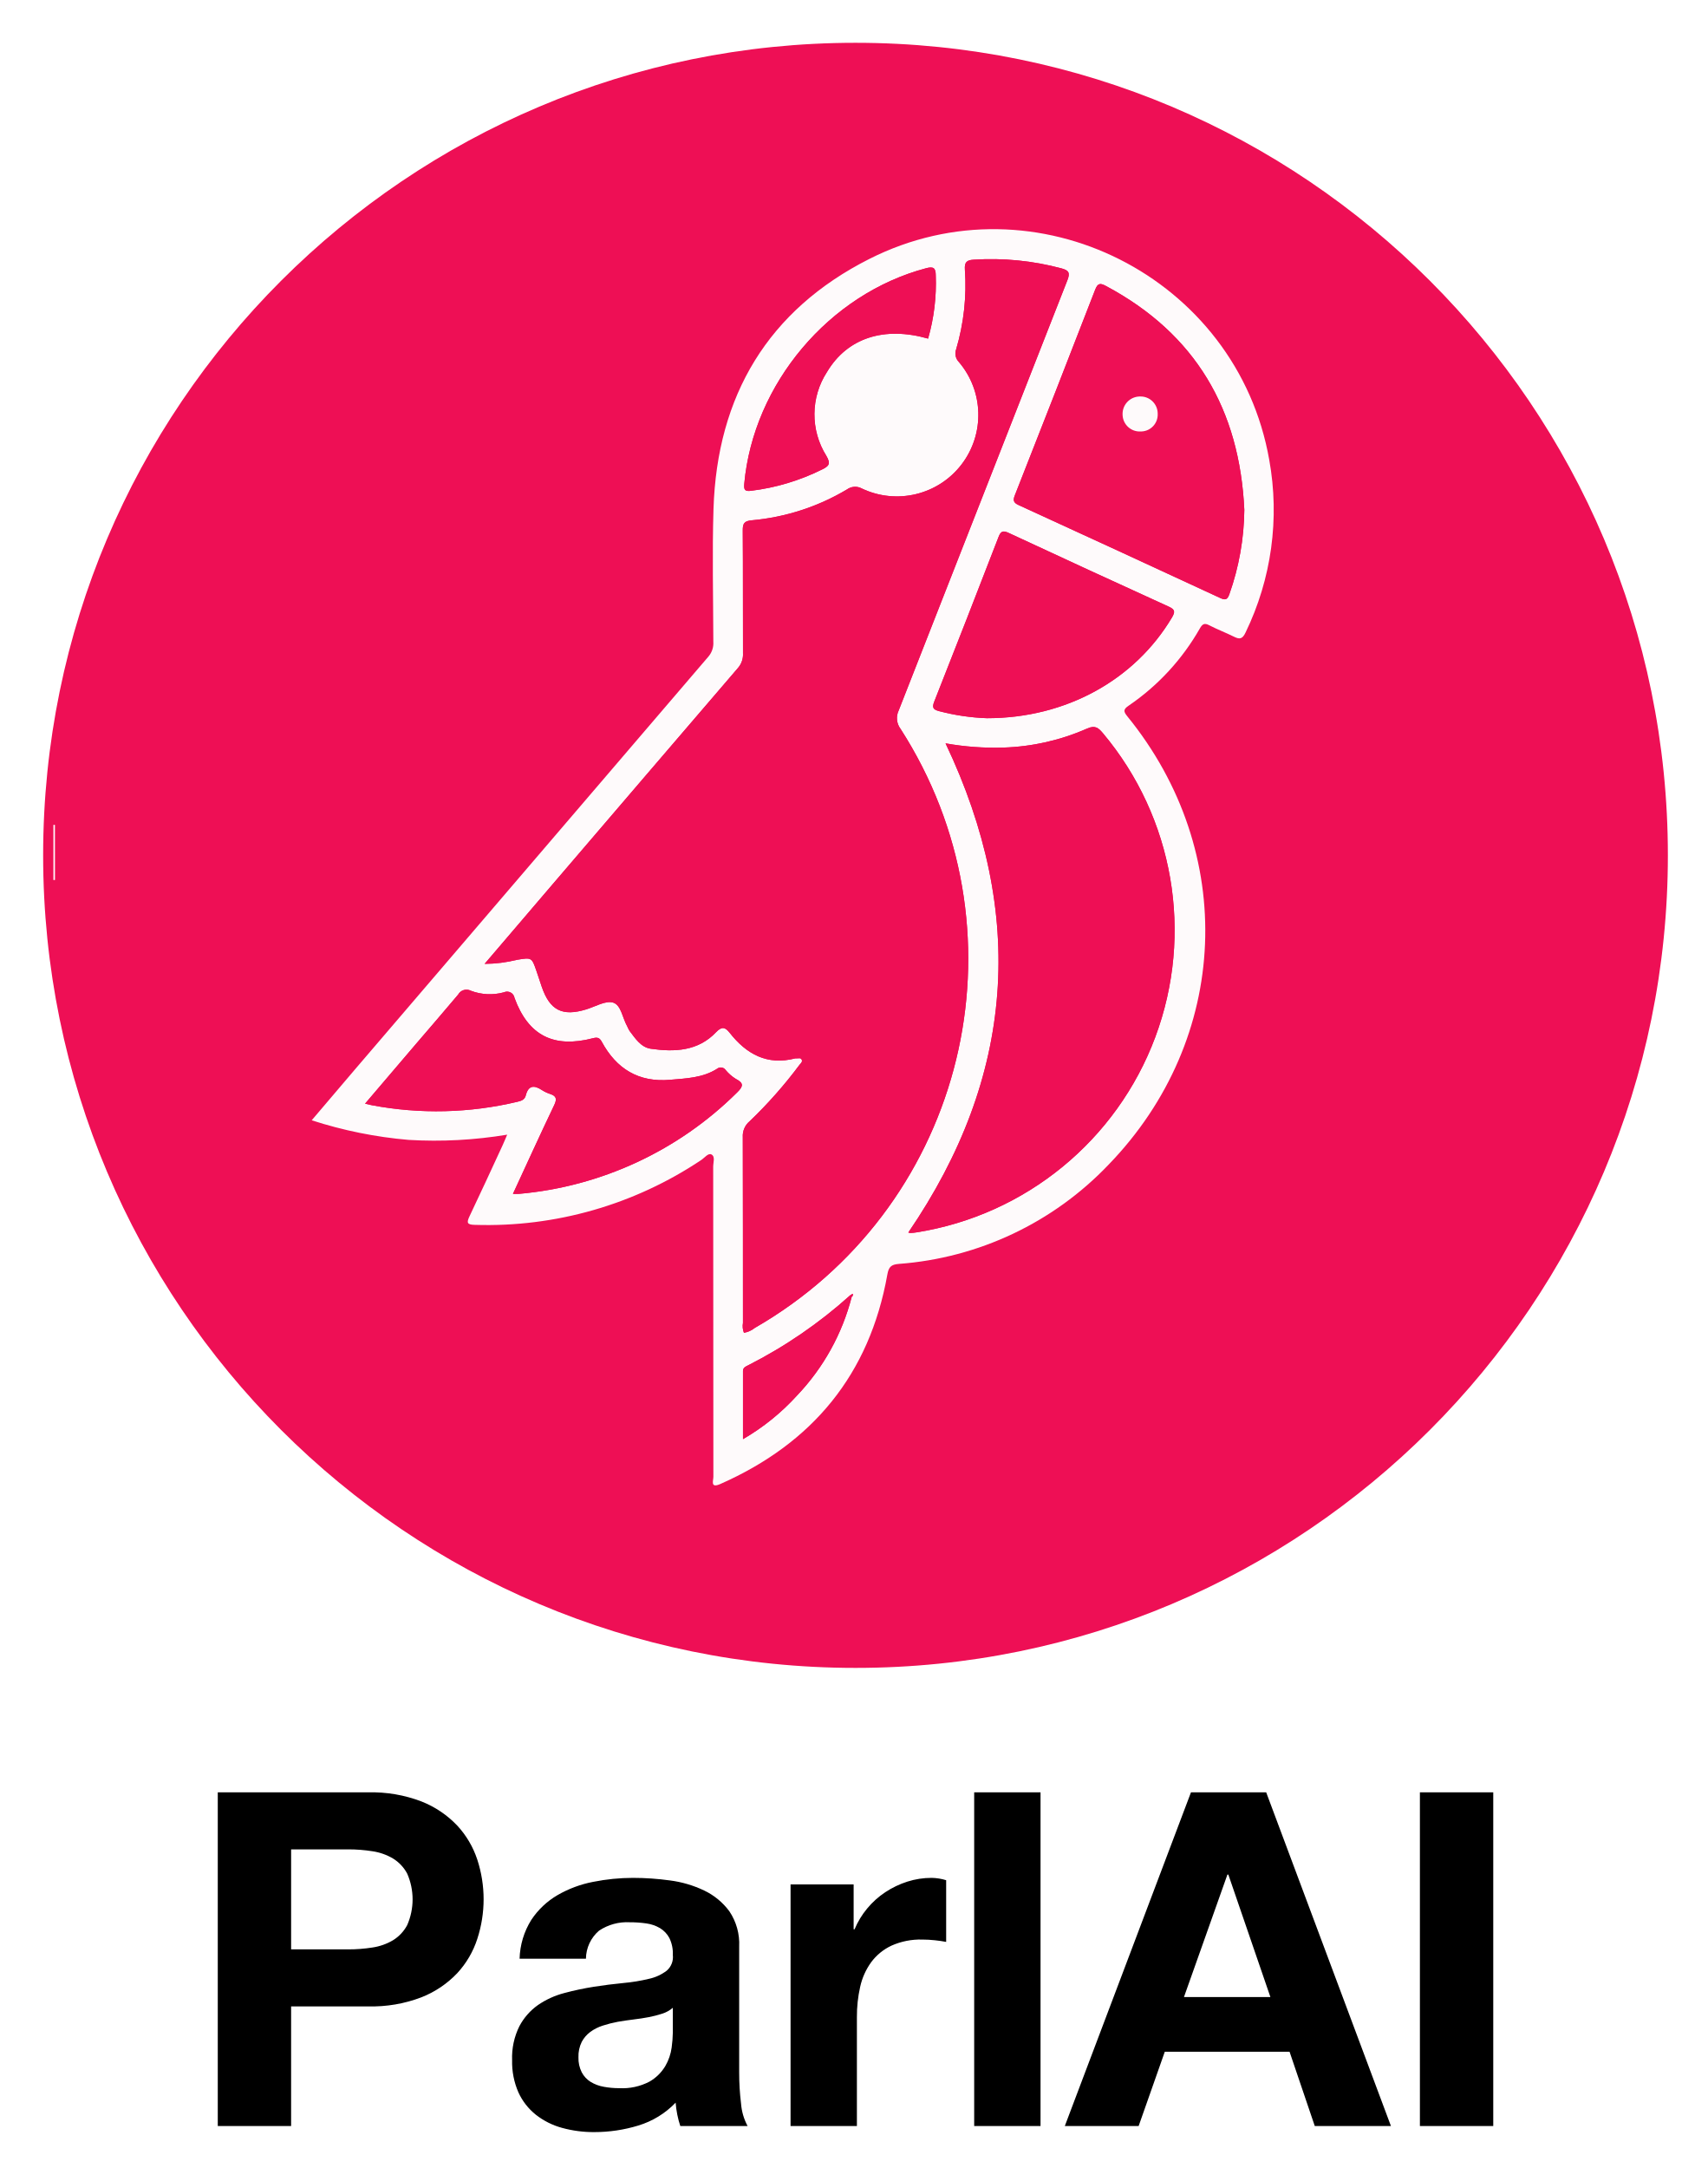
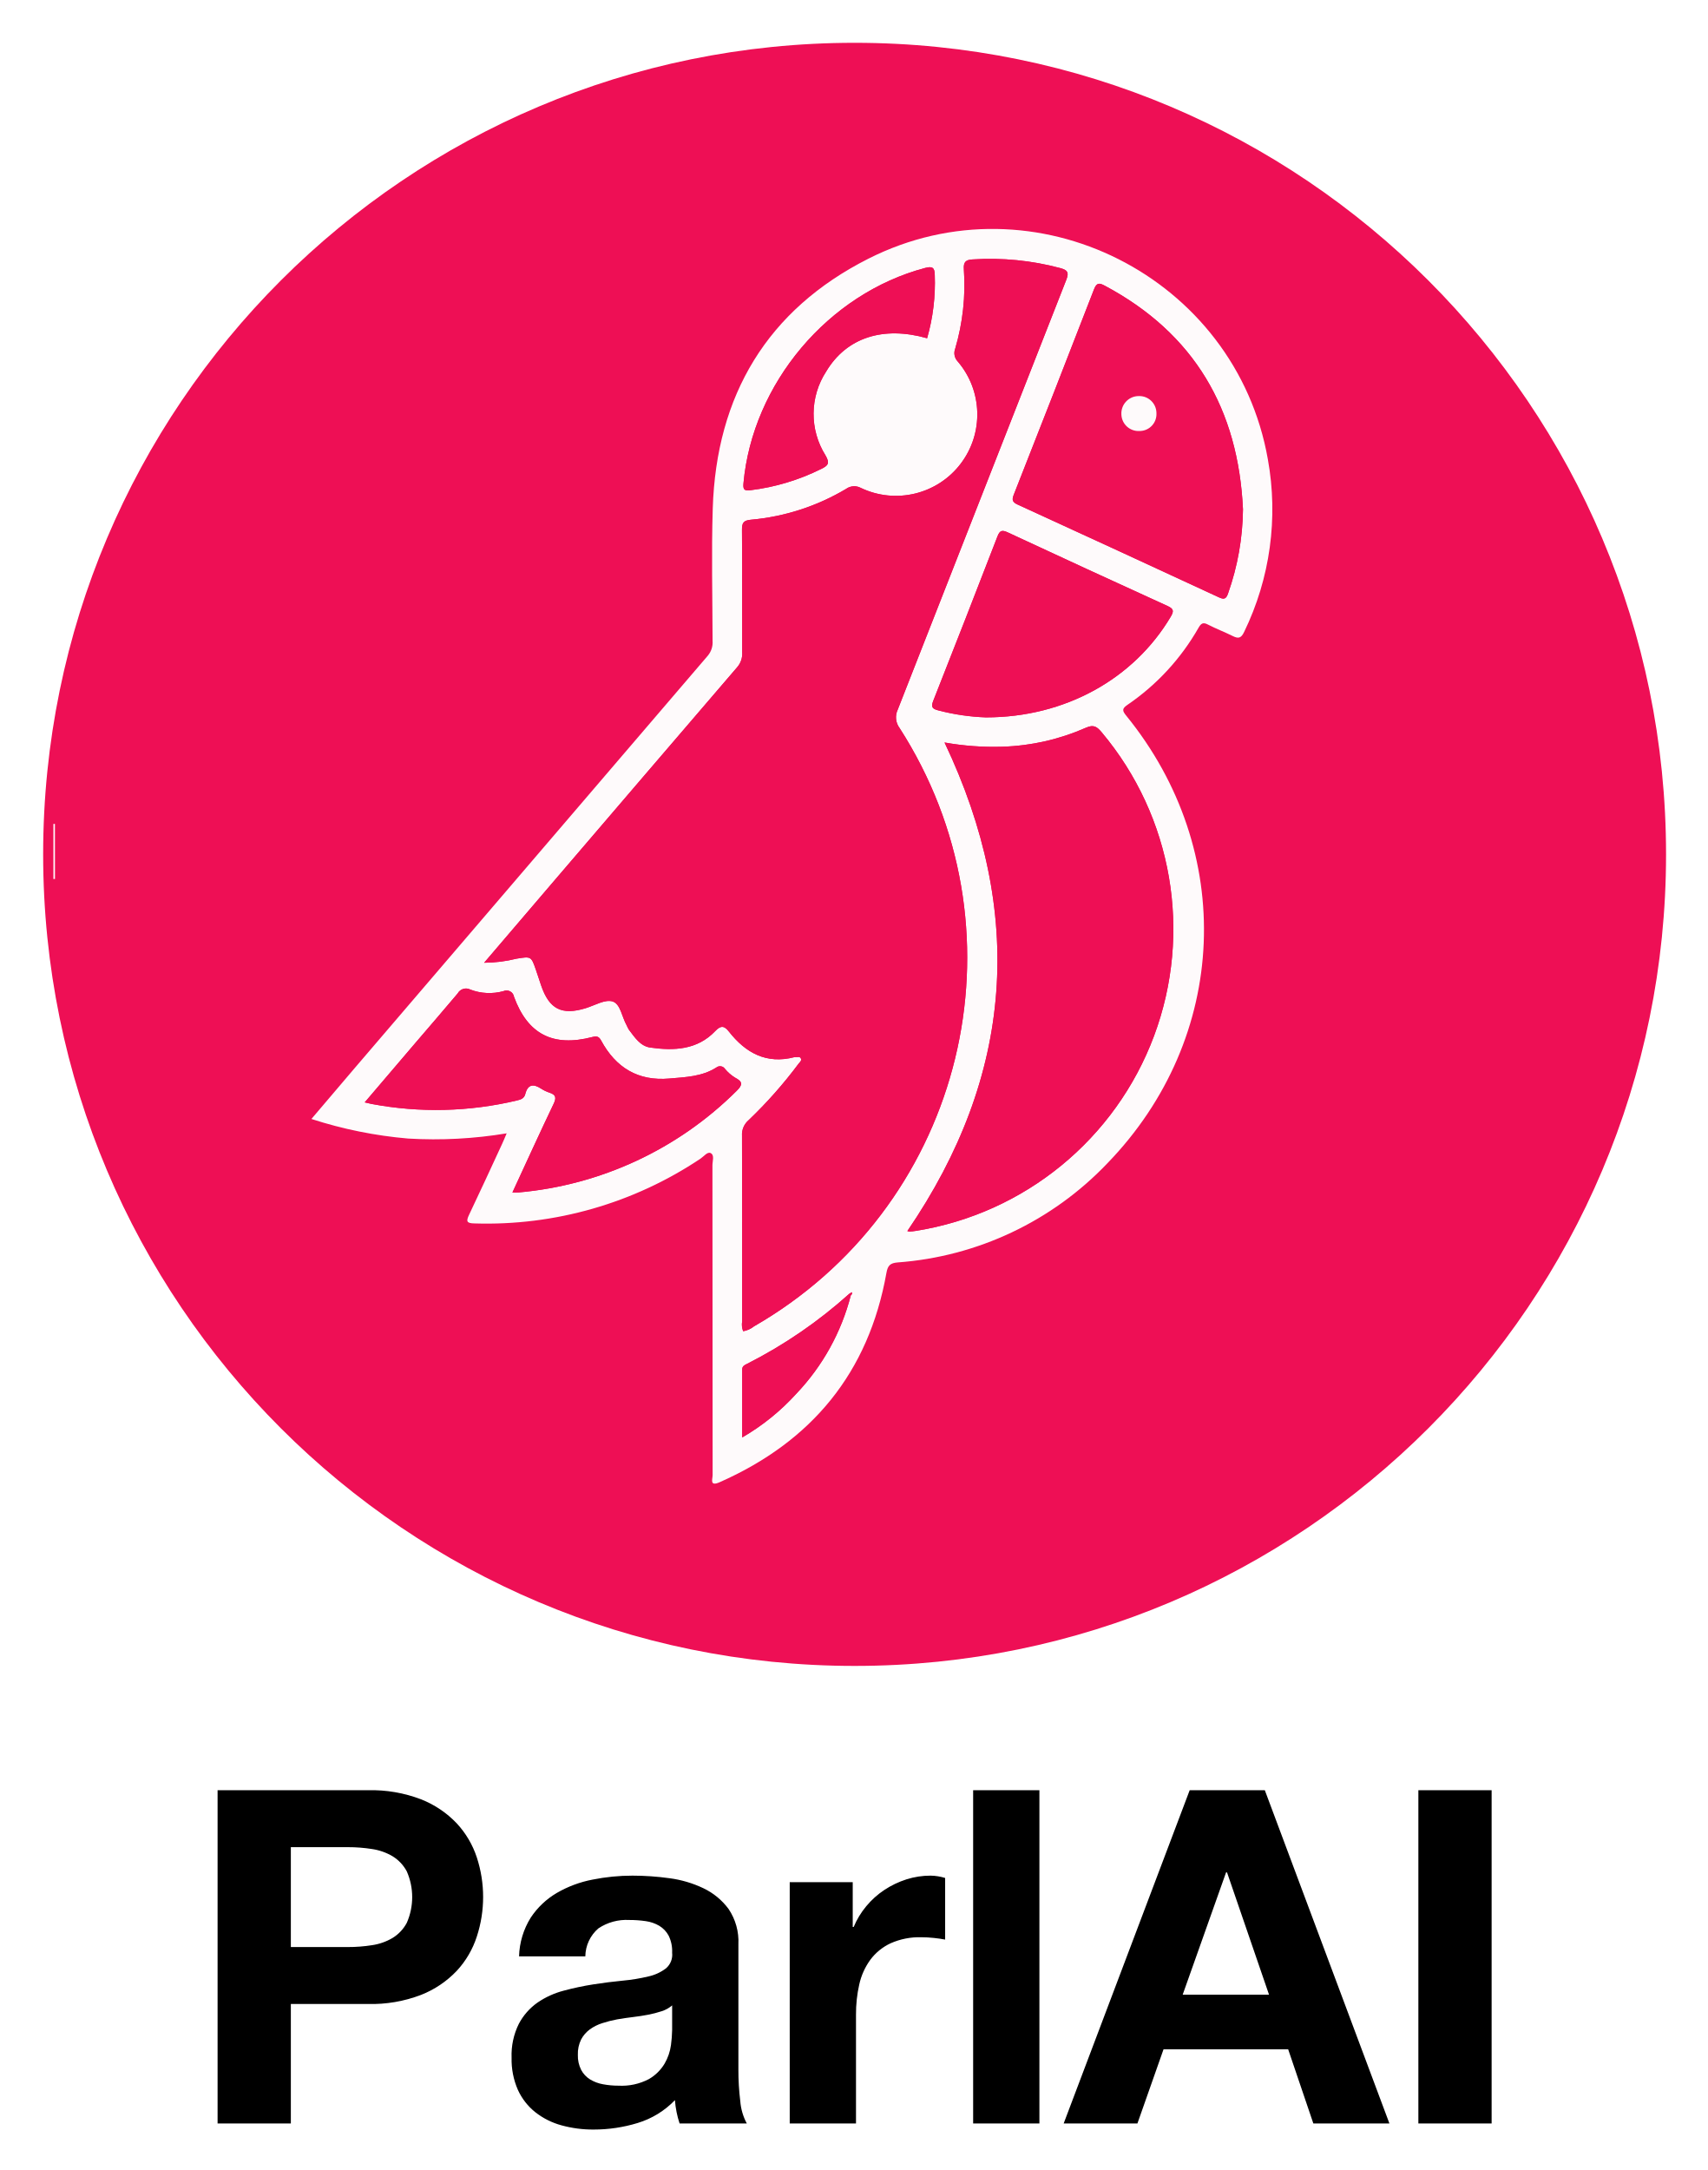
- <svg xmlns="http://www.w3.org/2000/svg" viewBox="-2.98 -4.98 285.96 362.96">
+ <svg xmlns="http://www.w3.org/2000/svg" role="img" viewBox="-2.99 -4.99 286.24 363.74">
  <defs>
    <style>.cls-1{fill:#ee0f55}.cls-2{fill:#fefafb}</style>
  </defs>
  <circle cx="140.279" cy="138.22" r="136.035" class="cls-1" />
  <path d="M6.226 142.347l-.132.002-.131-.003v-9.227a2.338 2.338 0 0 1 .255-.002zm75.724 42.636a74.018 74.018 0 0 1-16.507.875 72.679 72.679 0 0 1-16.227-3.283c2.522-2.965 4.93-5.812 7.355-8.644q29.532-34.51 59.087-68.998a3.463 3.463 0 0 0 .812-2.485c-.017-7.403-.202-14.812.028-22.208.59-18.97 9.137-33.311 26.117-41.88 27.83-14.046 61.561 3.053 66.943 33.634a47.031 47.031 0 0 1-3.974 28.94c-.506 1.067-.968 1.16-1.91.691-1.372-.683-2.815-1.225-4.175-1.932-.807-.42-1.138-.188-1.555.533a38.946 38.946 0 0 1-11.934 12.94c-.929.63-.857.99-.208 1.787 18.476 22.699 17.245 53.991-3.14 75.045a54.02 54.02 0 0 1-35.16 16.624c-1.246.107-1.662.488-1.89 1.769-2.982 16.728-12.528 28.255-27.972 35.078-1.727.763-1.16-.561-1.162-1.204q-.033-25.967-.031-51.935c0-.7.375-1.681-.29-2.032-.541-.285-1.144.548-1.691.913a64.49 64.49 0 0 1-37.915 10.873c-1.319-.025-1.43-.343-.903-1.447 1.885-3.95 3.706-7.93 5.546-11.9.234-.504.44-1.02.756-1.754zm57.43 26.897a78.92 78.92 0 0 1-17.102 11.725c-.414.206-.842.378-.842.944v11.41a37.928 37.928 0 0 0 9.071-7.33 37.409 37.409 0 0 0 9.14-16.507.365.365 0 0 0 .16-.49l-.009-.017zm-61.21-55.493a22.651 22.651 0 0 0 5.417-.677c2.47-.407 2.472-.416 3.274 1.9.297.86.572 1.727.867 2.587 1.36 3.98 3.459 5.04 7.474 3.808 1.512-.464 3.245-1.522 4.507-1.127 1.323.414 1.559 2.602 2.343 3.974a6.606 6.606 0 0 0 .388.758c.968 1.268 1.904 2.754 3.575 2.992 3.983.568 7.9.407 10.922-2.778.956-1.008 1.535-.833 2.266.099 2.814 3.583 6.285 5.503 10.977 4.293a.435.435 0 0 1 .17-.008c.314.048.73-.172.915.212.18.37-.167.625-.37.879a75.722 75.722 0 0 1-8.359 9.452 3.182 3.182 0 0 0-1.133 2.651c.034 10.363.017 20.725.029 31.088a3.022 3.022 0 0 0 .165 1.666 4.002 4.002 0 0 0 1.828-.827 71.221 71.221 0 0 0 26.248-97.242q-.885-1.538-1.845-3.03a2.987 2.987 0 0 1-.312-3.108q14.15-36.005 28.25-72.03c.498-1.266.192-1.644-.996-1.968a45.474 45.474 0 0 0-14.71-1.457c-1.155.068-1.55.423-1.466 1.644a37.709 37.709 0 0 1-1.455 13.33 2.034 2.034 0 0 0 .435 2.142 13.647 13.647 0 0 1-16.246 21.186 2.329 2.329 0 0 0-2.48.164 37.649 37.649 0 0 1-15.93 5.165c-1.32.118-1.53.562-1.52 1.74.053 6.832.014 13.665.04 20.497a3.467 3.467 0 0 1-.837 2.48q-15.58 18.124-31.108 36.294c-3.692 4.313-7.377 8.633-11.323 13.251zm77.185-36.92c13.586 28.56 11.603 55.814-6.235 81.9a1.505 1.505 0 0 0 .399.076 8.832 8.832 0 0 0 1.017-.109 51.245 51.245 0 0 0 31.176-83.563c-.745-.87-1.281-1.388-2.633-.784a37.659 37.659 0 0 1-14.048 3.19 46.856 46.856 0 0 1-9.676-.71zm50.033-39.084c-.779-16.754-8.136-29.458-23.144-37.471-.905-.483-1.373-.586-1.827.59q-6.667 17.24-13.456 34.433c-.326.83-.265 1.234.637 1.646q16.888 7.725 33.732 15.544c.846.392 1.217.347 1.561-.647a43.625 43.625 0 0 0 2.497-14.095zM82.913 194.893c.472 0 .756.024 1.035-.003a59.24 59.24 0 0 0 36.517-16.987c1.088-1.056 1.087-1.577-.243-2.268a6.932 6.932 0 0 1-1.664-1.448.996.996 0 0 0-1.462-.238c-2.403 1.532-5.16 1.608-7.874 1.846-5.25.463-8.978-1.83-11.433-6.365-.37-.685-.727-.79-1.477-.594-6.58 1.715-10.828-.455-13.131-6.743a1.263 1.263 0 0 0-1.772-.947 8.882 8.882 0 0 1-5.534-.257 1.59 1.59 0 0 0-2.137.642c-2.34 2.787-4.729 5.533-7.093 8.3-2.795 3.272-5.584 6.549-8.494 9.961.53.122.841.205 1.157.265a58.415 58.415 0 0 0 24.367-.584c.62-.143 1.207-.33 1.39-1.058.43-1.702 1.392-1.759 2.697-.9a5.9 5.9 0 0 0 1.383.655c1.056.35 1.163.849.675 1.87-2.325 4.863-4.555 9.771-6.907 14.854zm79.384-79.634c13.306 0 24.795-6.48 30.964-16.847.574-.965.53-1.35-.537-1.836q-13.405-6.1-26.755-12.319c-.945-.44-1.345-.364-1.737.652q-5.337 13.816-10.776 27.591c-.43 1.084-.083 1.343.886 1.596a36.537 36.537 0 0 0 7.955 1.163zm-9.862-63.55a33.687 33.687 0 0 0 1.283-10.608c-.007-1.238-.403-1.497-1.602-1.18-16.24 4.29-28.948 19.354-30.468 36.104-.096 1.063.148 1.28 1.149 1.16a36.676 36.676 0 0 0 11.863-3.557c1.154-.564 1.527-.942.742-2.285a13.053 13.053 0 0 1 .122-14.079c3.403-5.679 9.56-7.657 16.911-5.555z" class="cls-2" />
  <path d="M78.17 156.387c3.946-4.618 7.63-8.938 11.323-13.25q15.543-18.157 31.108-36.295a3.467 3.467 0 0 0 .836-2.48c-.025-6.832.013-13.665-.04-20.497-.009-1.178.201-1.622 1.52-1.74a37.649 37.649 0 0 0 15.931-5.165 2.329 2.329 0 0 1 2.48-.164 13.647 13.647 0 0 0 16.246-21.186 2.034 2.034 0 0 1-.435-2.142 37.708 37.708 0 0 0 1.455-13.33c-.084-1.221.31-1.576 1.466-1.644a45.474 45.474 0 0 1 14.71 1.457c1.188.324 1.494.702.996 1.967q-14.157 36.003-28.25 72.031a2.987 2.987 0 0 0 .312 3.107 71.221 71.221 0 0 1-21.372 98.428q-1.492.96-3.031 1.845a4.002 4.002 0 0 1-1.828.827 3.022 3.022 0 0 1-.166-1.666c-.01-10.363.006-20.725-.028-31.088a3.182 3.182 0 0 1 1.133-2.651 75.722 75.722 0 0 0 8.36-9.452c.202-.254.548-.509.37-.879-.186-.384-.602-.164-.916-.212a.435.435 0 0 0-.17.008c-4.693 1.21-8.163-.71-10.977-4.293-.731-.932-1.31-1.107-2.266-.1-3.022 3.186-6.94 3.347-10.922 2.78-1.671-.239-2.607-1.725-3.576-2.993a6.604 6.604 0 0 1-.387-.758c-.784-1.372-1.02-3.56-2.343-3.974-1.262-.395-2.995.663-4.507 1.127-4.016 1.231-6.113.173-7.474-3.808-.295-.86-.57-1.728-.867-2.587-.802-2.316-.803-2.307-3.274-1.9a22.65 22.65 0 0 1-5.417.677z" class="cls-1" />
  <path d="M155.355 119.468a46.856 46.856 0 0 0 9.676.71 37.66 37.66 0 0 0 14.048-3.192c1.352-.603 1.888-.086 2.633.785a51.245 51.245 0 0 1-31.176 83.563 8.832 8.832 0 0 1-1.017.109 1.505 1.505 0 0 1-.399-.076c17.838-26.086 19.821-53.34 6.235-81.9zm50.033-39.085a43.626 43.626 0 0 1-2.497 14.095c-.344.994-.715 1.039-1.56.647q-16.852-7.804-33.733-15.544c-.902-.412-.963-.816-.637-1.646q6.765-17.203 13.456-34.434c.454-1.175.922-1.072 1.827-.59 15.008 8.014 22.365 20.718 23.144 37.472zm-17.356-13.128a2.825 2.825 0 0 0 2.853-2.797q0-.08-.003-.161a2.866 2.866 0 0 0-2.835-2.898h-.09a2.916 2.916 0 0 0-2.959 2.873q0 .093.004.185a2.867 2.867 0 0 0 2.931 2.802q.05-.001.099-.004zM82.913 194.894c2.352-5.083 4.582-9.991 6.907-14.854.488-1.021.381-1.52-.675-1.87a5.9 5.9 0 0 1-1.383-.655c-1.305-.859-2.268-.802-2.697.9-.183.728-.77.915-1.39 1.058a58.415 58.415 0 0 1-24.367.584c-.316-.06-.626-.143-1.157-.265 2.91-3.412 5.699-6.69 8.494-9.96 2.364-2.767 4.754-5.514 7.093-8.301a1.59 1.59 0 0 1 2.137-.642 8.882 8.882 0 0 0 5.534.258 1.263 1.263 0 0 1 1.772.946c2.303 6.288 6.55 8.458 13.13 6.743.751-.196 1.108-.091 1.478.594 2.455 4.535 6.182 6.828 11.433 6.366 2.714-.24 5.471-.314 7.874-1.846a.996.996 0 0 1 1.462.238 6.931 6.931 0 0 0 1.664 1.447c1.33.692 1.33 1.212.243 2.268a59.24 59.24 0 0 1-36.517 16.987c-.28.027-.563.004-1.035.004zm79.384-79.634a36.537 36.537 0 0 1-7.955-1.164c-.969-.253-1.315-.512-.886-1.596q5.447-13.772 10.776-27.591c.392-1.016.792-1.092 1.737-.652q13.352 6.214 26.755 12.32c1.067.485 1.111.87.537 1.835-6.17 10.368-17.658 16.847-30.964 16.847zm-9.862-63.55c-7.351-2.103-13.508-.125-16.911 5.554a13.053 13.053 0 0 0-.122 14.08c.785 1.342.412 1.72-.742 2.284a36.675 36.675 0 0 1-11.863 3.558c-1 .119-1.245-.098-1.149-1.16 1.52-16.75 14.229-31.815 30.468-36.105 1.2-.317 1.595-.058 1.602 1.18a33.687 33.687 0 0 1-1.283 10.608zm-12.788 160.412a37.409 37.409 0 0 1-9.14 16.506 37.929 37.929 0 0 1-9.071 7.33v-11.41c0-.565.428-.737.842-.943a78.92 78.92 0 0 0 17.102-11.725zm-.267-.242l.418-.265a.365.365 0 0 1-.135.498l-.016.009z" class="cls-1" />
  <path d="M188.032 67.255a2.867 2.867 0 0 1-3.026-2.7q-.003-.048-.004-.098a2.916 2.916 0 0 1 2.77-3.055q.092-.004.185-.003a2.866 2.866 0 0 1 2.924 2.807v.09a2.825 2.825 0 0 1-2.688 2.956q-.08.004-.161.003z" class="cls-2" />
  <path d="M58.678 295.09a23.28 23.28 0 0 1 8.92 1.526 16.705 16.705 0 0 1 5.984 4.03 15.496 15.496 0 0 1 3.365 5.71 21.34 21.34 0 0 1 0 13.262 15.417 15.417 0 0 1-3.365 5.75 16.67 16.67 0 0 1-5.984 4.03 23.262 23.262 0 0 1-8.92 1.526h-12.91v20.028H33.487v-55.861zm-3.364 26.288a25.652 25.652 0 0 0 4.068-.312 9.464 9.464 0 0 0 3.443-1.213 6.611 6.611 0 0 0 2.386-2.543 10.736 10.736 0 0 0 0-8.606 6.611 6.611 0 0 0-2.386-2.543 9.48 9.48 0 0 0-3.443-1.212 25.757 25.757 0 0 0-4.068-.314h-9.545v16.743zm28.713 1.565a12.898 12.898 0 0 1 1.956-6.493 13.318 13.318 0 0 1 4.381-4.147 19.098 19.098 0 0 1 5.985-2.23 34.064 34.064 0 0 1 6.69-.665 45.393 45.393 0 0 1 6.18.43 18.933 18.933 0 0 1 5.712 1.682 11.263 11.263 0 0 1 4.225 3.482 9.731 9.731 0 0 1 1.642 5.907v21.046a42.223 42.223 0 0 0 .313 5.242 9.45 9.45 0 0 0 1.096 3.755H110.94a15.75 15.75 0 0 1-.508-1.917 16.504 16.504 0 0 1-.274-1.995 14.479 14.479 0 0 1-6.259 3.834 25.153 25.153 0 0 1-7.354 1.095 19.85 19.85 0 0 1-5.398-.704 12.347 12.347 0 0 1-4.382-2.19 10.19 10.19 0 0 1-2.934-3.755 12.695 12.695 0 0 1-1.056-5.399 11.784 11.784 0 0 1 1.213-5.672 10.136 10.136 0 0 1 3.13-3.56 14.048 14.048 0 0 1 4.38-1.996 47.469 47.469 0 0 1 4.969-1.056q2.503-.39 4.929-.625a29.815 29.815 0 0 0 4.303-.704 7.501 7.501 0 0 0 2.973-1.37 3.006 3.006 0 0 0 1.017-2.621 5.896 5.896 0 0 0-.587-2.855 4.323 4.323 0 0 0-1.564-1.643 6.185 6.185 0 0 0-2.27-.783 18.721 18.721 0 0 0-2.777-.195 8.433 8.433 0 0 0-5.164 1.408 6.282 6.282 0 0 0-2.19 4.694zm25.662 8.215a4.988 4.988 0 0 1-1.76.978 18.022 18.022 0 0 1-2.27.587q-1.213.234-2.542.391-1.331.158-2.66.391a20.043 20.043 0 0 0-2.464.626 7.296 7.296 0 0 0-2.113 1.057 5.016 5.016 0 0 0-1.448 1.682 5.406 5.406 0 0 0-.547 2.581 5.216 5.216 0 0 0 .547 2.504 4.188 4.188 0 0 0 1.487 1.604 6.278 6.278 0 0 0 2.19.821 13.905 13.905 0 0 0 2.583.235 9.814 9.814 0 0 0 5.085-1.095 7.324 7.324 0 0 0 2.66-2.621 8.392 8.392 0 0 0 1.056-3.09 21.454 21.454 0 0 0 .196-2.505zm30.276-20.655v7.511h.158a13.571 13.571 0 0 1 2.111-3.481 13.884 13.884 0 0 1 3.052-2.739 14.961 14.961 0 0 1 3.678-1.76 13.278 13.278 0 0 1 4.069-.626 8.685 8.685 0 0 1 2.425.391v10.328a21.416 21.416 0 0 0-1.88-.274 19.898 19.898 0 0 0-2.112-.118 11.847 11.847 0 0 0-5.163 1.017 8.946 8.946 0 0 0-3.402 2.778 11.126 11.126 0 0 0-1.84 4.107 22.386 22.386 0 0 0-.548 5.086v18.23h-11.11v-40.45zm31.296-15.413v55.862h-11.11v-55.861zm37.789 0l20.888 55.862h-12.753l-4.224-12.44h-20.89l-4.38 12.44h-12.363l21.125-55.861zm.704 34.269l-7.042-20.498h-.157l-7.275 20.498zm37.318-34.269v55.862H234.79v-55.861z" />
</svg>
